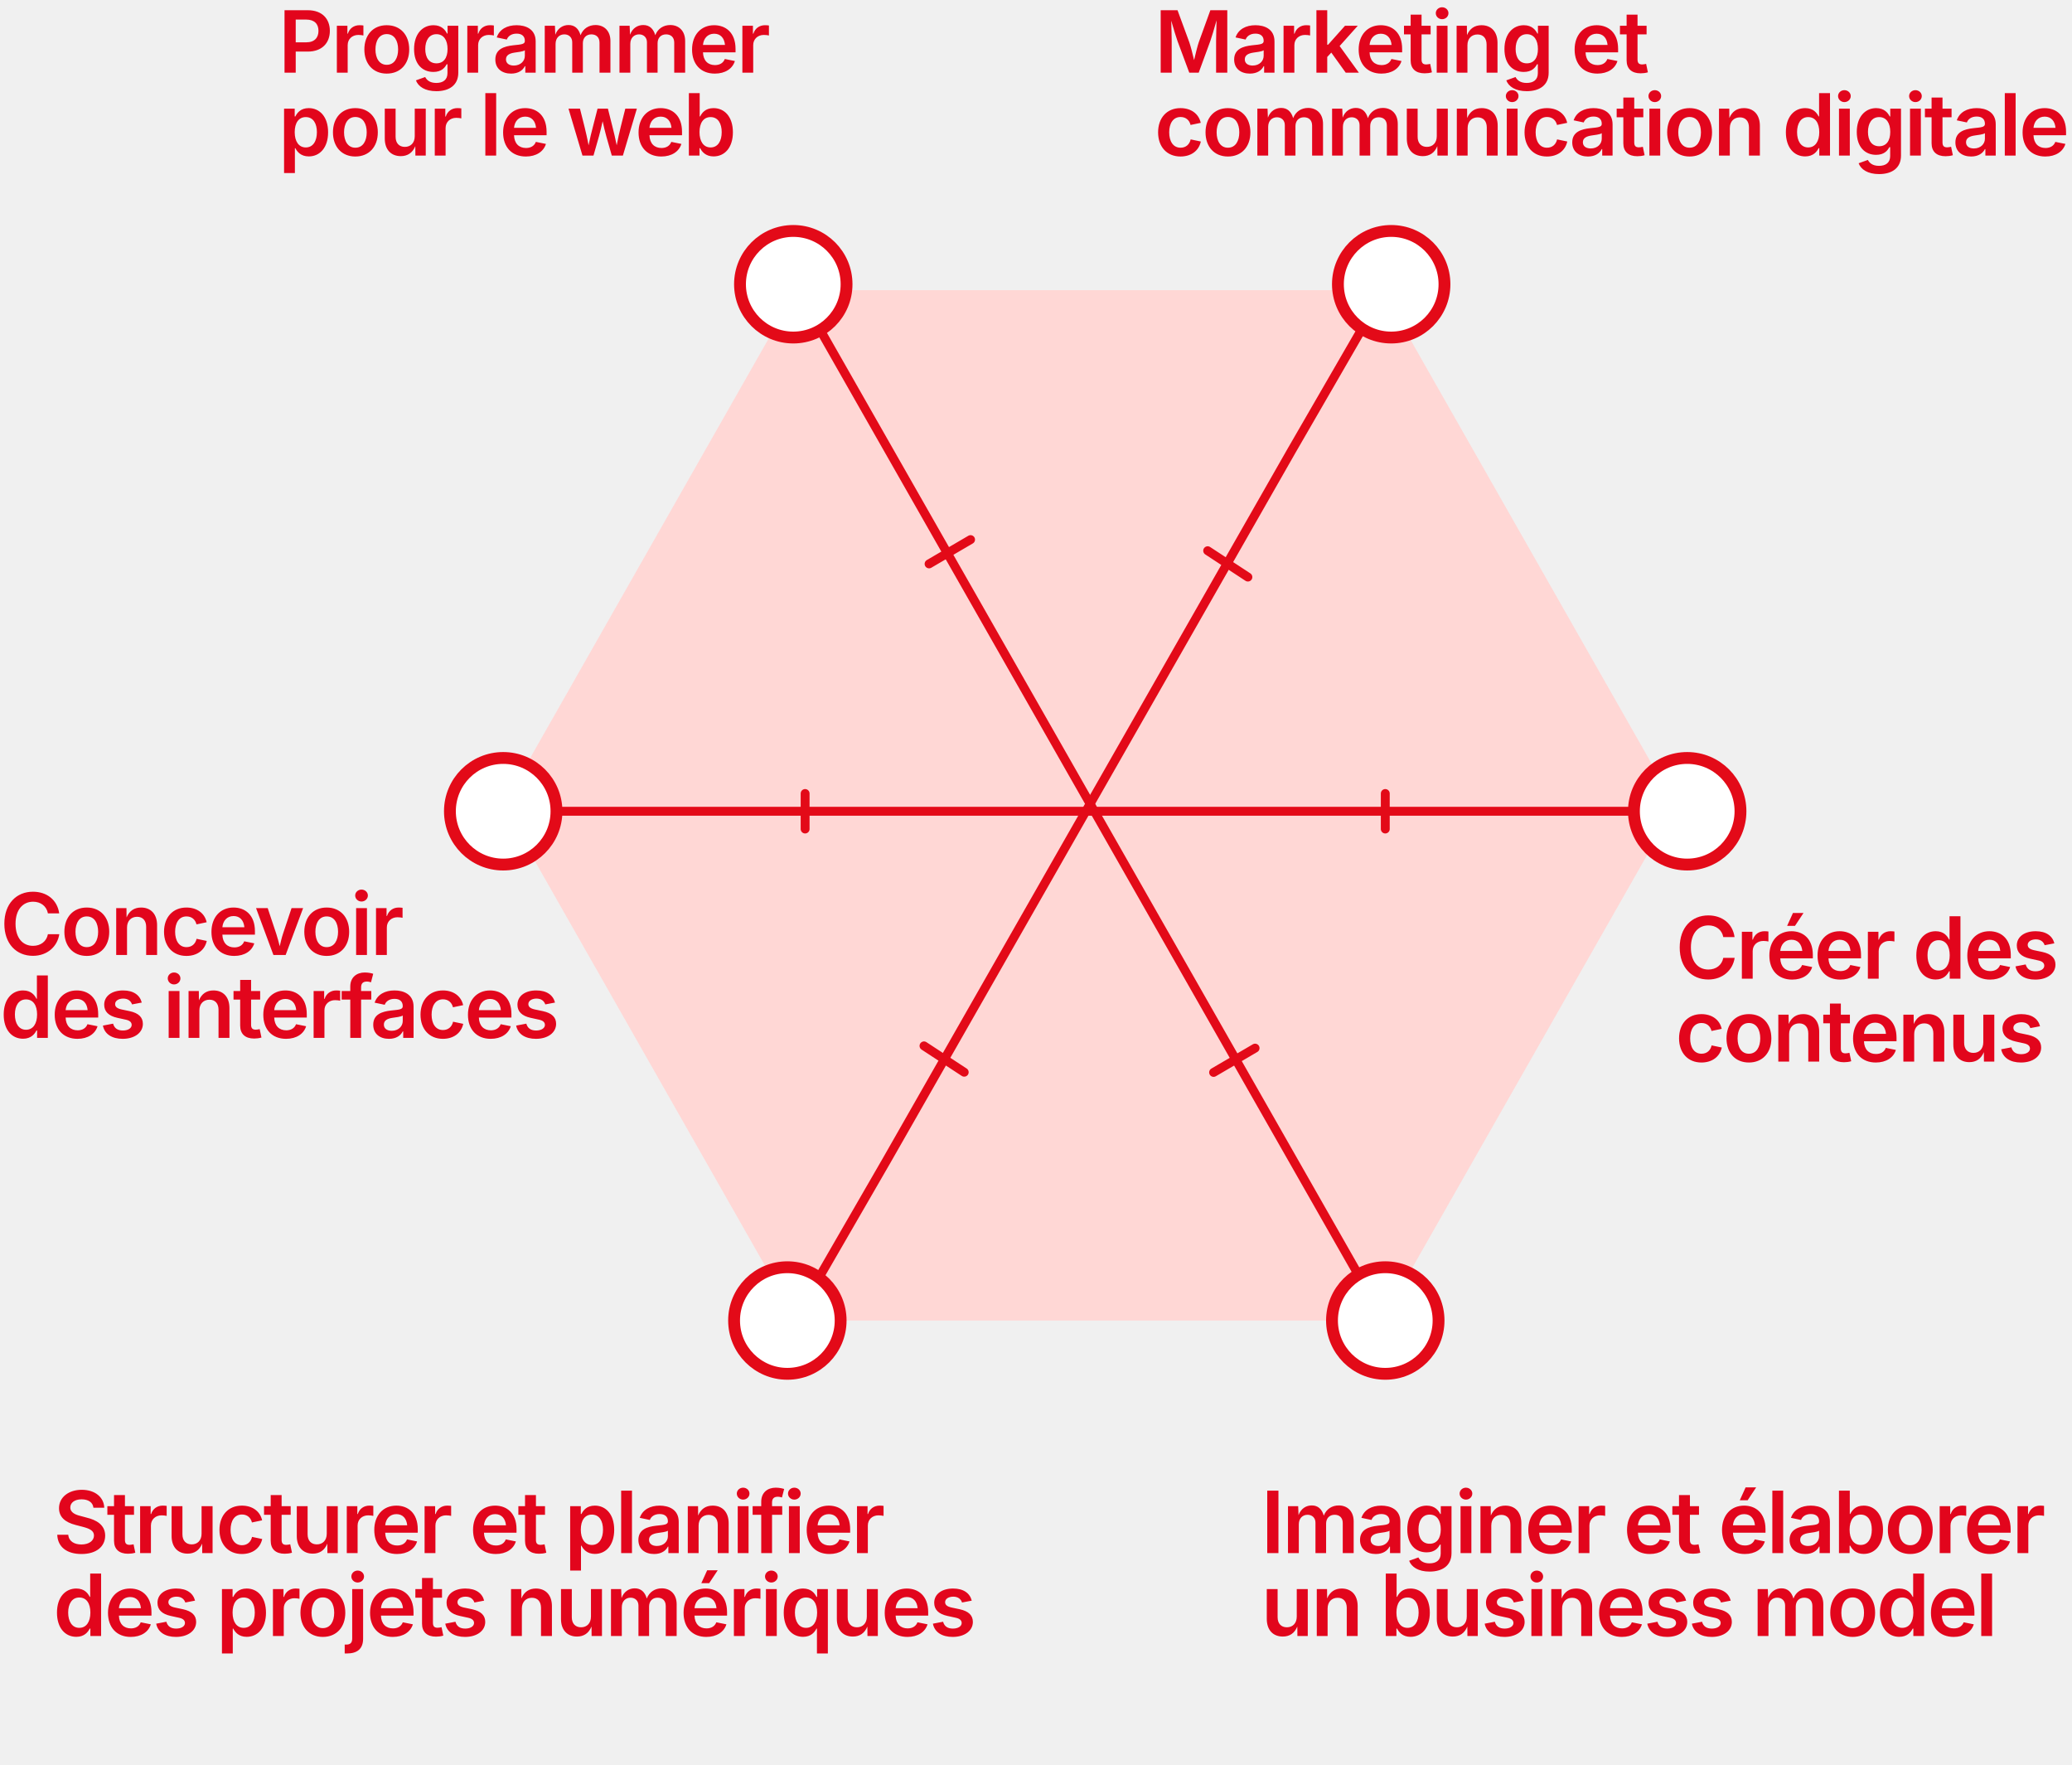
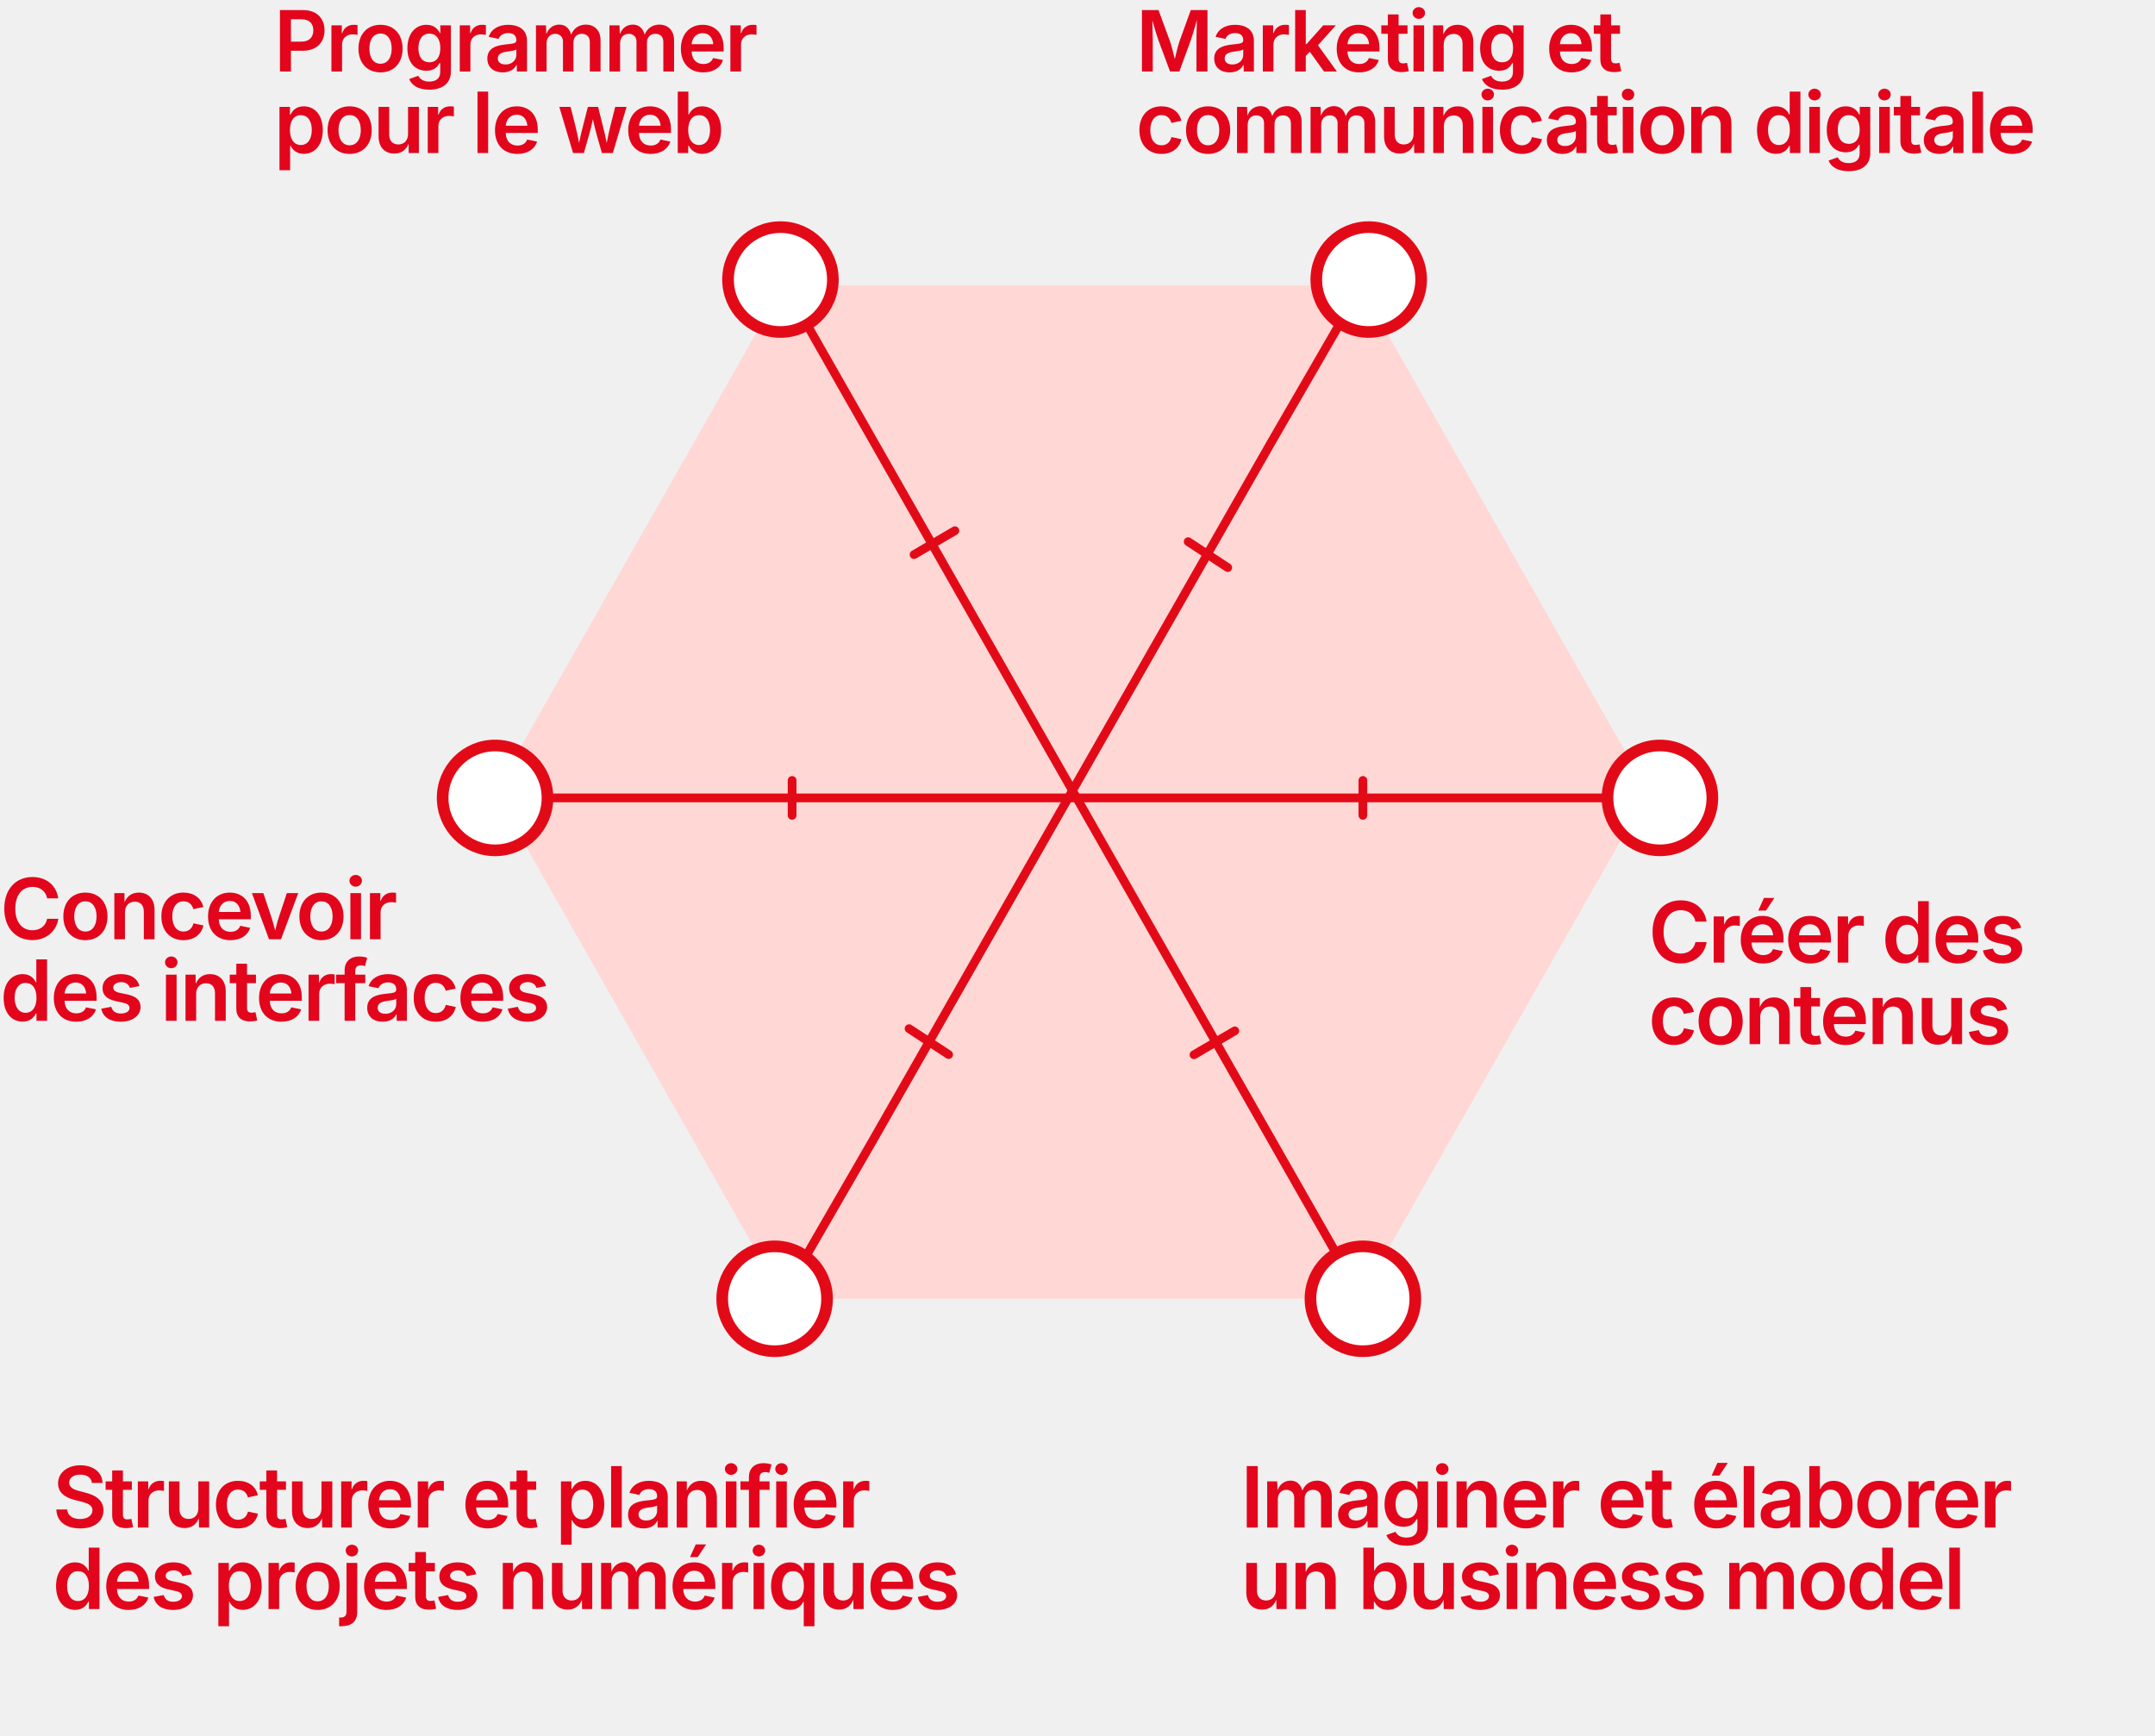
- <svg xmlns="http://www.w3.org/2000/svg" xmlns:ns1="https://github.com/alpinejs/alpine" viewBox="0 0 350 298" fill="none">
+ <svg xmlns="http://www.w3.org/2000/svg" xmlns:ns1="https://github.com/alpinejs/alpine" viewBox="0 0 370 298" fill="none">
  <style>text{white-space:pre;font-family:"Inter",sans-serif;font-size:14.5px;font-weight:600;letter-spacing:-.03em;fill:#e2051c}.text--desktop{display:none}@media only screen and (min-width:768px){.text--mobile{display:none}.text--desktop{display:initial}}circle{fill:#fff;stroke:#e30a18;stroke-width:2}path:not(.spider_background){stroke:#e30a18;stroke-width:1.5;stroke-linecap:round}</style>
  <g class="schemaProfile__spider">
    <g class="schemaProfile__spider_background">
      <path class="spider_background" d="M233.491 49h-99L85 136.009 134.491 223h99L283 136.009 233.491 49z" fill="#FFD7D5" />
      <path d="M205 181.102l1.136-.665 4.738-2.773 1.136-.665M156.938 95.227l1.136-.665 4.737-2.773 1.137-.665M210.793 97.453l-1.101-.722-4.592-3.009-1.101-.721M234 140v-6M162.875 181.07l-1.101-.721-4.591-3.009-1.102-.722M136 140v-6" />
      <path class="scale__horizontal" d="M83 137h202" />
      <path class="scale__diagonalpos" d="M133 225l16.774-29.034 68.439-119.932L235 47" />
      <path class="scale__diagonalneg" d="M134.109 47.938L235 225" />
    </g>
    <circle cx="134" cy="48" r="9" />
    <circle cx="235" cy="48" r="9" />
    <circle cx="285" cy="137" r="9" />
    <circle cx="85" cy="137" r="9" />
    <circle cx="133" cy="223" r="9" />
    <circle cx="234" cy="223" r="9" />
  </g>
  <text xml:space="preserve" role="button" ns1:click="openInt = true">
    <tspan class="text--mobile" x="0" y="161.273">Concevoir </tspan>
    <tspan class="text--mobile" x="0" y="175.273">des interfaces </tspan>
    <tspan class="text--desktop" x="-110" y="141">Concevoir des interfaces </tspan>
  </text>
  <text xml:space="preserve" role="button" ns1:click="openProg = true">
    <tspan class="text--mobile" x="47" y="12.273">Programmer </tspan>
    <tspan class="text--mobile" x="47" y="26.273">pour le web</tspan>
    <tspan class="text--desktop" x="-35" y="12.273">Programmer pour le web</tspan>
  </text>
  <text xml:space="preserve" role="button" ns1:click="openBusi = true">
    <tspan class="text--mobile" x="213" y="262.273">Imaginer et élaborer </tspan>
    <tspan class="text--mobile" x="213" y="276.273">un business model</tspan>
    <tspan class="text--desktop" x="260" y="262.273">Imaginer et élaborer </tspan>
    <tspan class="text--desktop" x="260" y="276.273">un business model</tspan>
  </text>
  <text xml:space="preserve" role="button" ns1:click="openCont = true">
    <tspan class="text--mobile" x="283" y="165.273">Créer des </tspan>
    <tspan class="text--mobile" x="283" y="179.273">contenus</tspan>
    <tspan class="text--desktop" x="310" y="141">Créer des contenus</tspan>
  </text>
  <text xml:space="preserve" role="button" ns1:click="openStruct = true">
    <tspan class="text--mobile" x="9" y="262.273">Structurer et planifier</tspan>
    <tspan class="text--mobile" x="9" y="276.273">des projets numériques</tspan>
    <tspan class="text--desktop" x="-40" y="262.273">Structurer et planifier</tspan>
    <tspan class="text--desktop" x="-40" y="276.273">des projets numériques</tspan>
  </text>
  <text xml:space="preserve" role="button" ns1:click="openMark = true">
    <tspan class="text--mobile" x="195" y="12.273">Marketing et</tspan>
    <tspan class="text--mobile" x="195" y="26.273">communication digitale</tspan>
    <tspan class="text--desktop" x="260" y="12.273">Marketing et</tspan>
    <tspan class="text--desktop" x="260" y="26.273">communication digitale</tspan>
  </text>
</svg>
